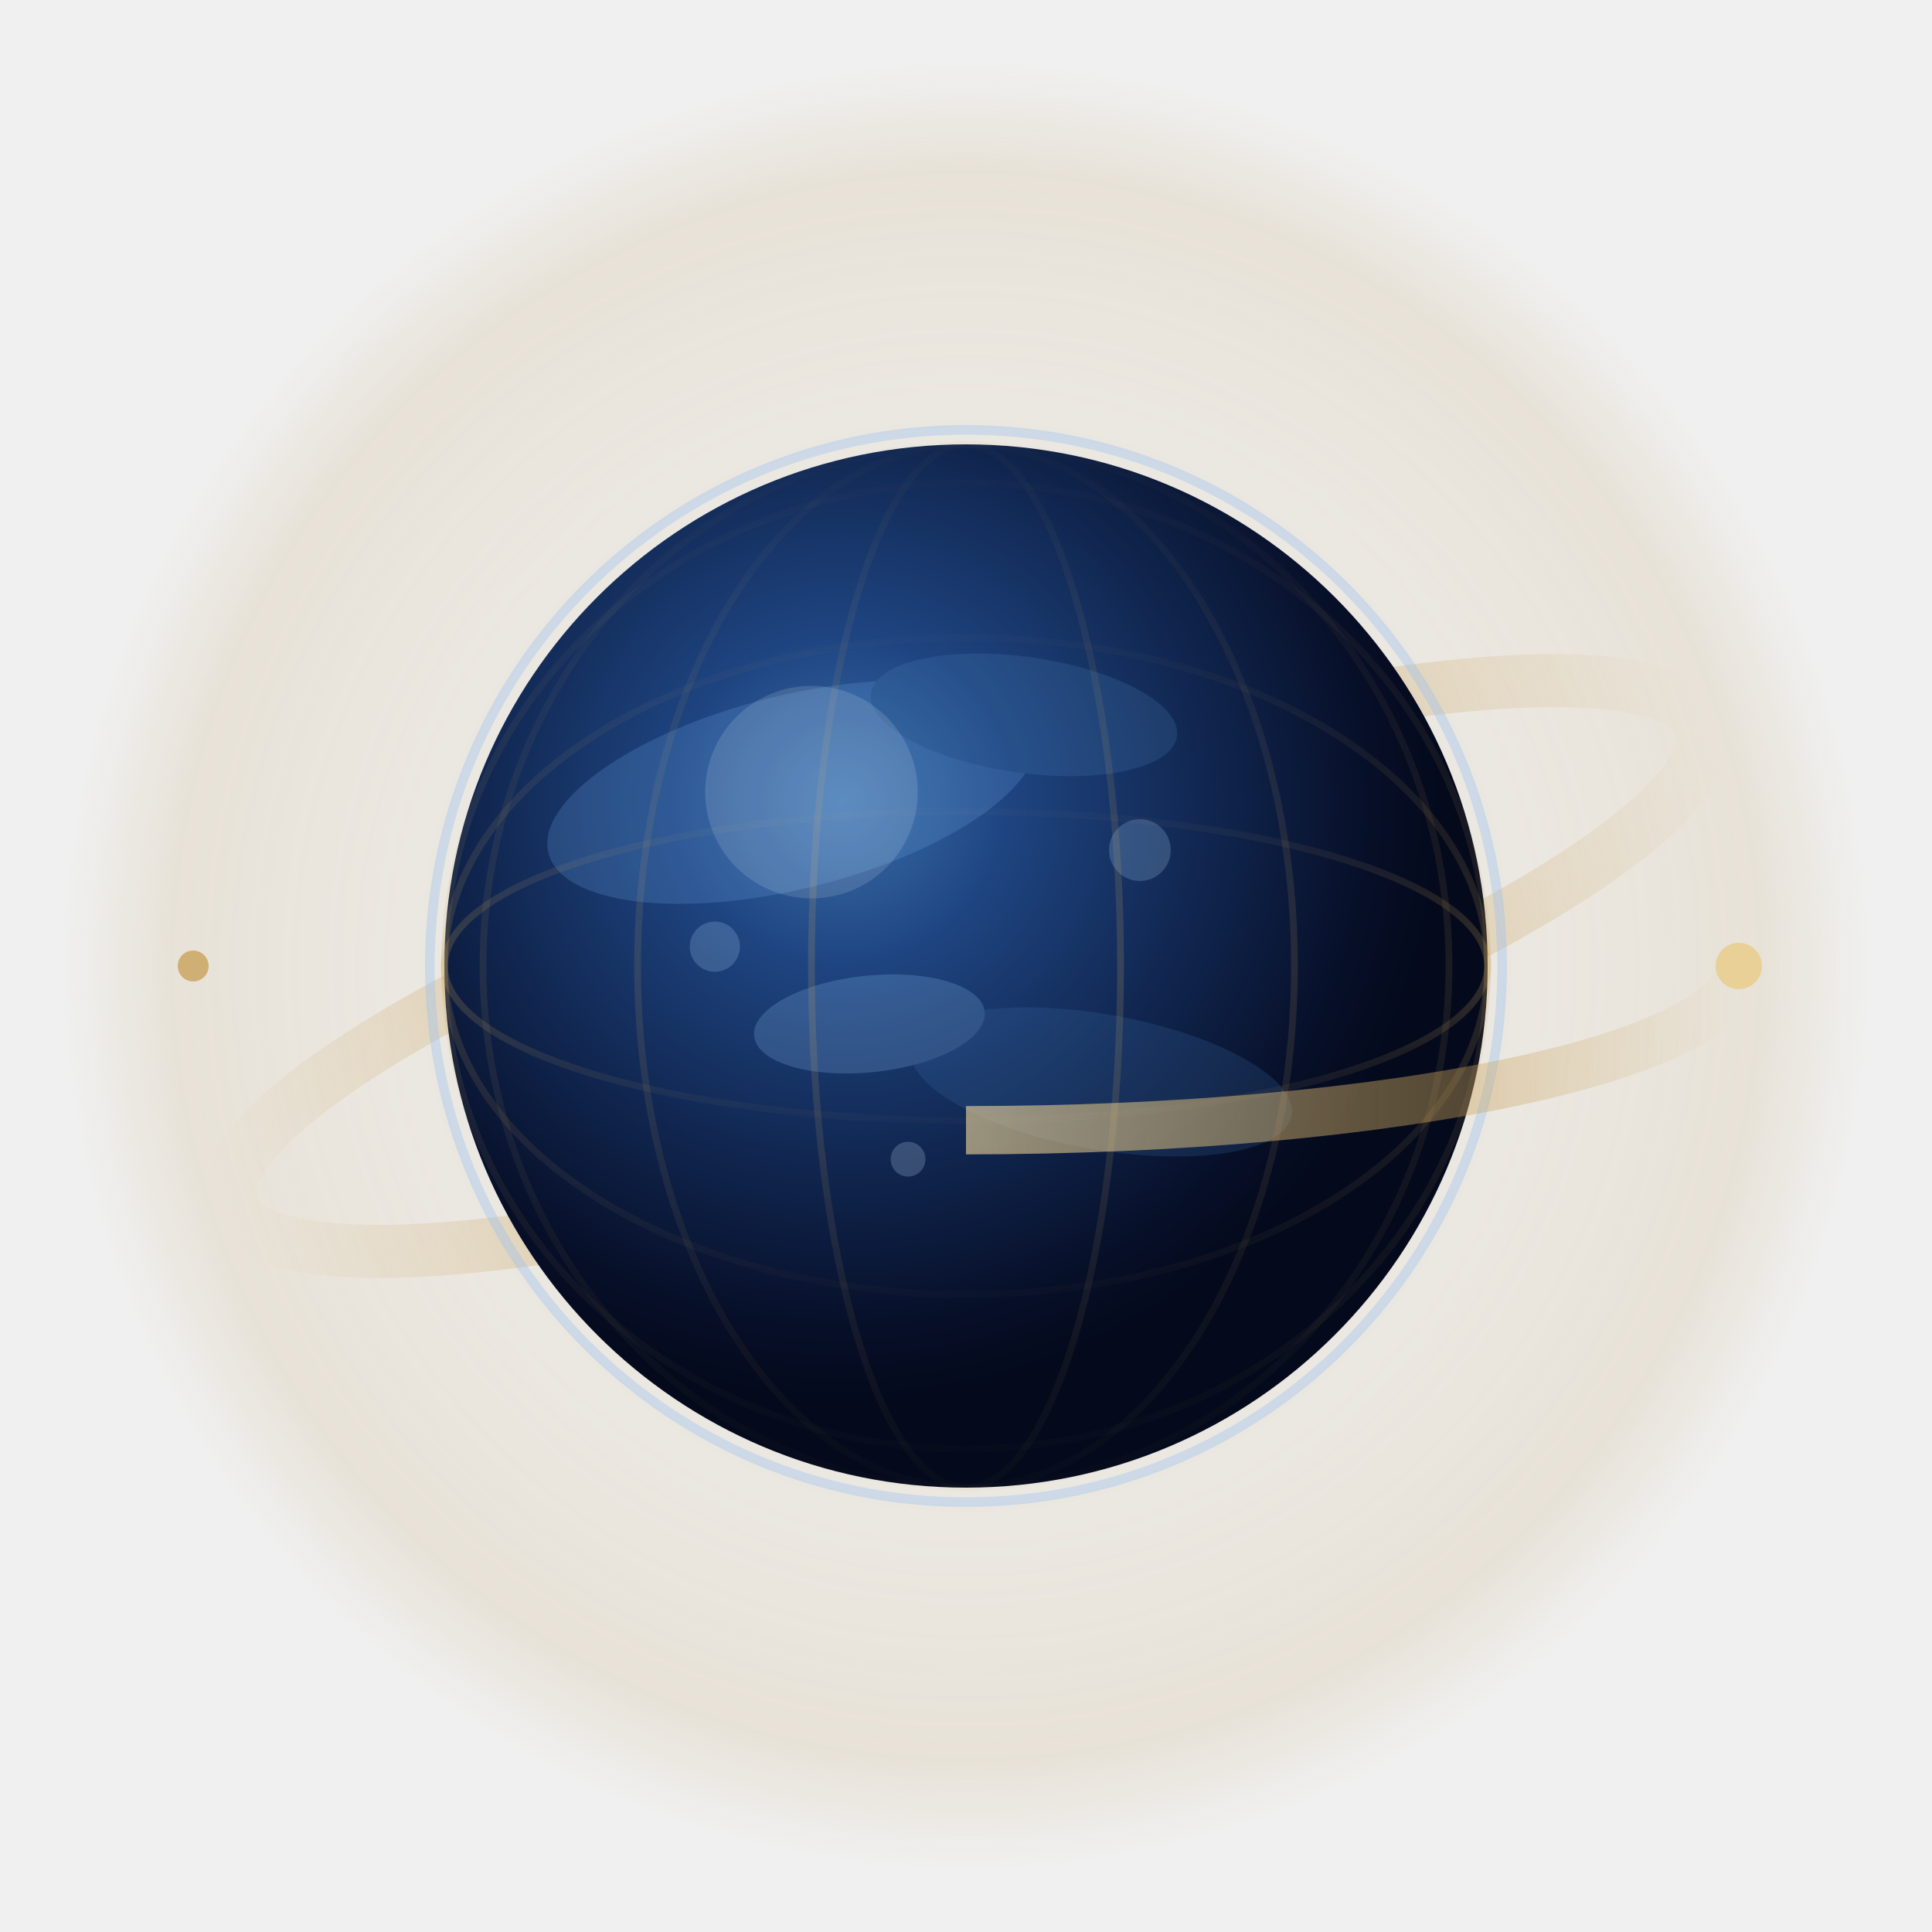
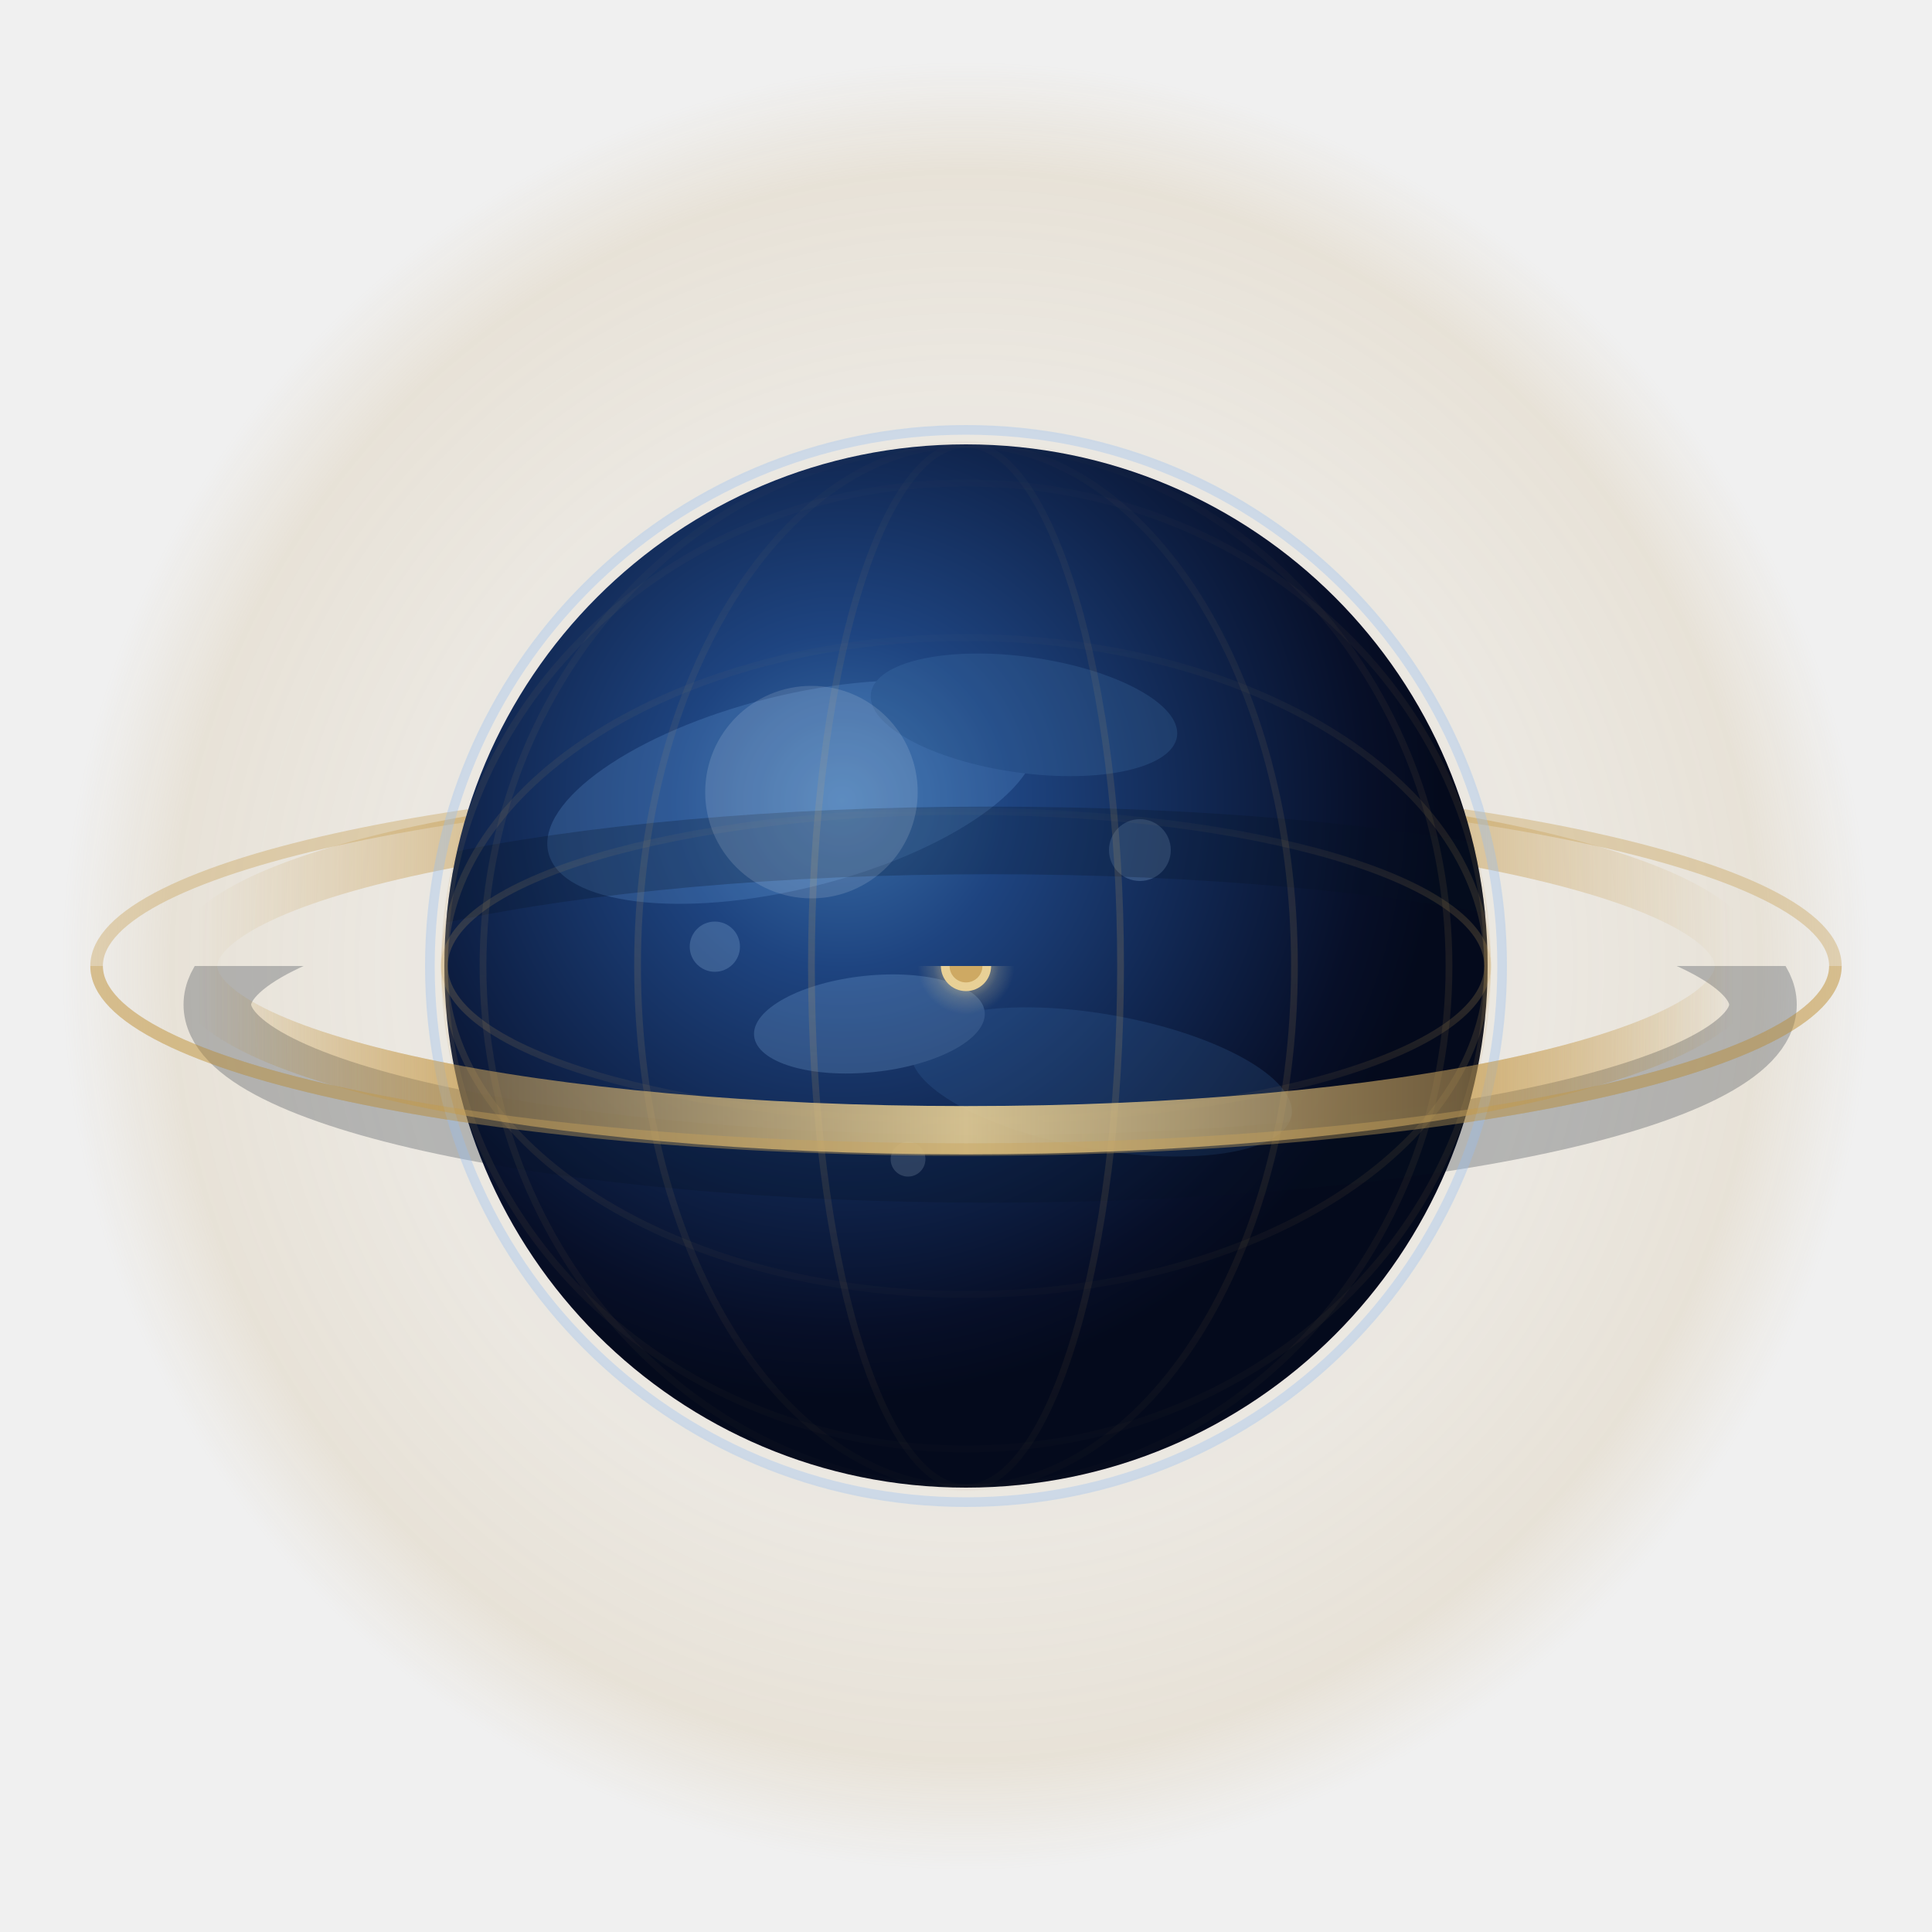
- <svg xmlns="http://www.w3.org/2000/svg" viewBox="0 0 200 200" width="200" height="200">
+ <svg xmlns="http://www.w3.org/2000/svg" xmlns:xlink="http://www.w3.org/1999/xlink" viewBox="0 0 200 200" width="200" height="200">
  <defs>
    <radialGradient id="planetGrad" cx="38%" cy="34%" r="58%">
      <stop offset="0%" stop-color="#3a6ea8" />
      <stop offset="28%" stop-color="#1e4480" />
      <stop offset="62%" stop-color="#10254e" />
      <stop offset="88%" stop-color="#070f28" />
      <stop offset="100%" stop-color="#040a1c" />
    </radialGradient>
    <radialGradient id="atmoGrad" cx="50%" cy="50" r="50%">
      <stop offset="82%" stop-color="rgba(120,170,230,0)" />
      <stop offset="92%" stop-color="rgba(150,190,240,.28)" />
      <stop offset="98%" stop-color="rgba(200,170,110,.45)" />
      <stop offset="100%" stop-color="rgba(200,170,110,0)" />
    </radialGradient>
    <radialGradient id="glowGrad" cx="50%" cy="50%" r="50%">
      <stop offset="0%" stop-color="rgba(190,155,90,0)" />
      <stop offset="62%" stop-color="rgba(190,155,90,.10)" />
      <stop offset="88%" stop-color="rgba(190,155,90,.16)" />
      <stop offset="100%" stop-color="rgba(190,155,90,0)" />
    </radialGradient>
+     <radialGradient id="satGlow" cx="50%" cy="50%" r="50%">
+       <stop offset="0%" stop-color="rgba(232,208,150,.55)" />
+       <stop offset="100%" stop-color="rgba(232,208,150,0)" />
+     </radialGradient>
    <linearGradient id="ringGrad" x1="0%" y1="0%" x2="100%" y2="0%">
      <stop offset="0%" stop-color="rgba(201,162,90,0)" />
      <stop offset="18%" stop-color="rgba(201,162,90,.55)" />
-       <stop offset="50%" stop-color="rgba(232,208,150,.85)" />
+       <stop offset="50%" stop-color="rgba(232,208,150,.9)" />
      <stop offset="82%" stop-color="rgba(201,162,90,.55)" />
      <stop offset="100%" stop-color="rgba(201,162,90,0)" />
    </linearGradient>
    <linearGradient id="wireGrad" x1="0%" y1="0%" x2="0%" y2="100%">
      <stop offset="0%" stop-color="rgba(201,162,90,.05)" />
      <stop offset="50%" stop-color="rgba(201,162,90,.5)" />
      <stop offset="100%" stop-color="rgba(201,162,90,.05)" />
    </linearGradient>
-     <filter id="starGlow">
+     <filter id="starGlow" x="-60%" y="-60%" width="220%" height="220%">
      <feGaussianBlur stdDeviation="1.2" result="blur" />
      <feMerge>
        <feMergeNode in="blur" />
        <feMergeNode in="SourceGraphic" />
      </feMerge>
    </filter>
+     <clipPath id="planetClip">
+       <circle cx="100" cy="100" r="54" />
+     </clipPath>
+     <clipPath id="shadowClip">
+       <rect x="0" y="100" width="200" height="100" />
+       <circle cx="100" cy="100" r="54" />
+     </clipPath>
+     <clipPath id="ringFrontClip">
+       <rect x="0" y="100" width="200" height="100" />
+     </clipPath>
+     <g id="ringSystem">
+       <g>
+         <animateTransform attributeName="transform" type="rotate" values="-11.5;-8.5;-11.5" keyTimes="0;0.5;1" calcMode="spline" keySplines="0.45 0 0.55 1;0.45 0 0.55 1" dur="15s" repeatCount="indefinite" />
+         <ellipse cx="0" cy="0" rx="80" ry="17" fill="none" stroke="url(#ringGrad)" stroke-width="5" />
+         <ellipse cx="0" cy="0" rx="90" ry="19" fill="none" stroke="rgba(201,162,90,.4)" stroke-width="1.3" />
+         <g>
+           <circle r="5" fill="url(#satGlow)" />
+           <circle r="2.6" fill="#e8d096" />
+           <animateMotion dur="46s" repeatCount="indefinite" path="M 80,0 A 80,17 0 1 1 -80,0 A 80,17 0 1 1 80,0" />
+         </g>
+         <g opacity=".85">
+           <circle r="3.4" fill="url(#satGlow)" />
+           <circle r="1.7" fill="#c9a25a" />
+           <animateMotion dur="46s" begin="-23s" repeatCount="indefinite" path="M 80,0 A 80,17 0 1 1 -80,0 A 80,17 0 1 1 80,0" />
+         </g>
+       </g>
+     </g>
  </defs>
  <circle cx="100" cy="100" r="94" fill="url(#glowGrad)">
    <animate attributeName="opacity" values=".75;1;.75" dur="7s" repeatCount="indefinite" />
  </circle>
-   <g filter="url(#starGlow)">
-     <circle cx="28" cy="38" r="1.4" fill="#fff" opacity="0">
+   <g filter="url(#starGlow)" fill="#c9a25a">
+     <circle cx="28" cy="38" r="1.4" opacity="0">
      <animate attributeName="opacity" values="0;.8;0" dur="4s" repeatCount="indefinite" />
    </circle>
-     <circle cx="168" cy="46" r="1" fill="#fff" opacity="0">
+     <circle cx="168" cy="46" r="1" opacity="0">
      <animate attributeName="opacity" values="0;.65;0" dur="5.5s" begin="1s" repeatCount="indefinite" />
    </circle>
-     <circle cx="42" cy="162" r="1.2" fill="#fff" opacity="0">
+     <circle cx="42" cy="162" r="1.2" opacity="0">
      <animate attributeName="opacity" values="0;.7;0" dur="4.8s" begin="2s" repeatCount="indefinite" />
    </circle>
-     <circle cx="158" cy="156" r="1.3" fill="#fff" opacity="0">
+     <circle cx="158" cy="156" r="1.3" opacity="0">
      <animate attributeName="opacity" values="0;.55;0" dur="6s" begin=".5s" repeatCount="indefinite" />
    </circle>
  </g>
-   <g transform="translate(100,100) rotate(-18)">
-     <ellipse cx="0" cy="0" rx="80" ry="17" fill="none" stroke="url(#ringGrad)" stroke-width="5.5" opacity=".5" stroke-dasharray="250 34">
-       <animateTransform attributeName="transform" type="rotate" from="-18" to="342" dur="46s" repeatCount="indefinite" />
-     </ellipse>
+   <g transform="translate(100,100)">
+     <use xlink:href="#ringSystem" href="#ringSystem" />
  </g>
  <circle cx="100" cy="100" r="54" fill="url(#planetGrad)" />
  <g opacity=".22">
    <ellipse cx="82" cy="82" rx="26" ry="10" fill="#6fa8e8" transform="rotate(-14,82,82)" />
    <ellipse cx="114" cy="112" rx="20" ry="7" fill="#3a6ea8" transform="rotate(10,114,112)" />
    <ellipse cx="90" cy="106" rx="12" ry="5" fill="#8fc0f0" transform="rotate(-6,90,106)" />
    <ellipse cx="106" cy="74" rx="16" ry="6" fill="#4a80b8" transform="rotate(8,106,74)" />
    <circle cx="74" cy="98" r="2.6" fill="#a8d0f8" />
    <circle cx="118" cy="88" r="3.2" fill="#a8d0f8" />
    <circle cx="94" cy="120" r="1.8" fill="#c8e0f8" />
+   </g>
+   <g clip-path="url(#shadowClip)">
+     <g transform="translate(100,100)">
+       <g>
+         <animateTransform attributeName="transform" type="rotate" values="-11.5;-8.5;-11.5" keyTimes="0;0.5;1" calcMode="spline" keySplines="0.45 0 0.55 1;0.45 0 0.55 1" dur="15s" repeatCount="indefinite" />
+         <ellipse cx="2.5" cy="4" rx="80" ry="17" fill="none" stroke="#061020" stroke-width="7" opacity=".24" />
+       </g>
+     </g>
  </g>
  <g>
    <ellipse cx="100" cy="100" rx="54" ry="16" fill="none" stroke="url(#wireGrad)" stroke-width=".7" opacity=".5" />
    <ellipse cx="100" cy="100" rx="54" ry="34" fill="none" stroke="url(#wireGrad)" stroke-width=".7" opacity=".38" />
    <ellipse cx="100" cy="100" rx="54" ry="50" fill="none" stroke="url(#wireGrad)" stroke-width=".7" opacity=".26" />
    <ellipse cx="100" cy="100" rx="16" ry="54" fill="none" stroke="url(#wireGrad)" stroke-width=".7" opacity=".4" />
    <ellipse cx="100" cy="100" rx="34" ry="54" fill="none" stroke="url(#wireGrad)" stroke-width=".7" opacity=".3" />
    <ellipse cx="100" cy="100" rx="50" ry="54" fill="none" stroke="url(#wireGrad)" stroke-width=".7" opacity=".22" />
    <animateTransform attributeName="transform" type="rotate" from="0 100 100" to="360 100 100" dur="90s" repeatCount="indefinite" />
  </g>
  <circle cx="100" cy="100" r="55.5" fill="none" stroke="rgba(150,190,240,.35)" stroke-width="1" />
  <circle cx="100" cy="100" r="56" fill="url(#atmoGrad)" />
  <circle cx="84" cy="82" r="11" fill="rgba(255,255,255,.13)">
    <animate attributeName="opacity" values=".10;.18;.10" dur="6s" repeatCount="indefinite" />
  </circle>
-   <g transform="translate(100,100)">
-     <ellipse cx="0" cy="0" rx="80" ry="17" fill="none" stroke="url(#ringGrad)" stroke-width="5" opacity=".75" clip-path="url(#ringFront)">
-       <animateTransform attributeName="transform" type="rotate" from="-18" to="342" dur="46s" repeatCount="indefinite" />
-     </ellipse>
-   </g>
-   <clipPath id="ringFront">
-     <rect x="0" y="0" width="200" height="200" />
-   </clipPath>
-   <g>
-     <circle cx="180" cy="100" r="2.4" fill="#e8d096">
-       <animateTransform attributeName="transform" type="rotate" from="0 100 100" to="360 100 100" dur="46s" repeatCount="indefinite" />
-     </circle>
-     <circle cx="20" cy="100" r="1.6" fill="#c9a25a" opacity=".8">
-       <animateTransform attributeName="transform" type="rotate" from="180 100 100" to="-180 100 100" dur="46s" repeatCount="indefinite" />
-     </circle>
+   <g clip-path="url(#ringFrontClip)">
+     <g transform="translate(100,100)">
+       <use xlink:href="#ringSystem" href="#ringSystem" />
+     </g>
  </g>
</svg>
